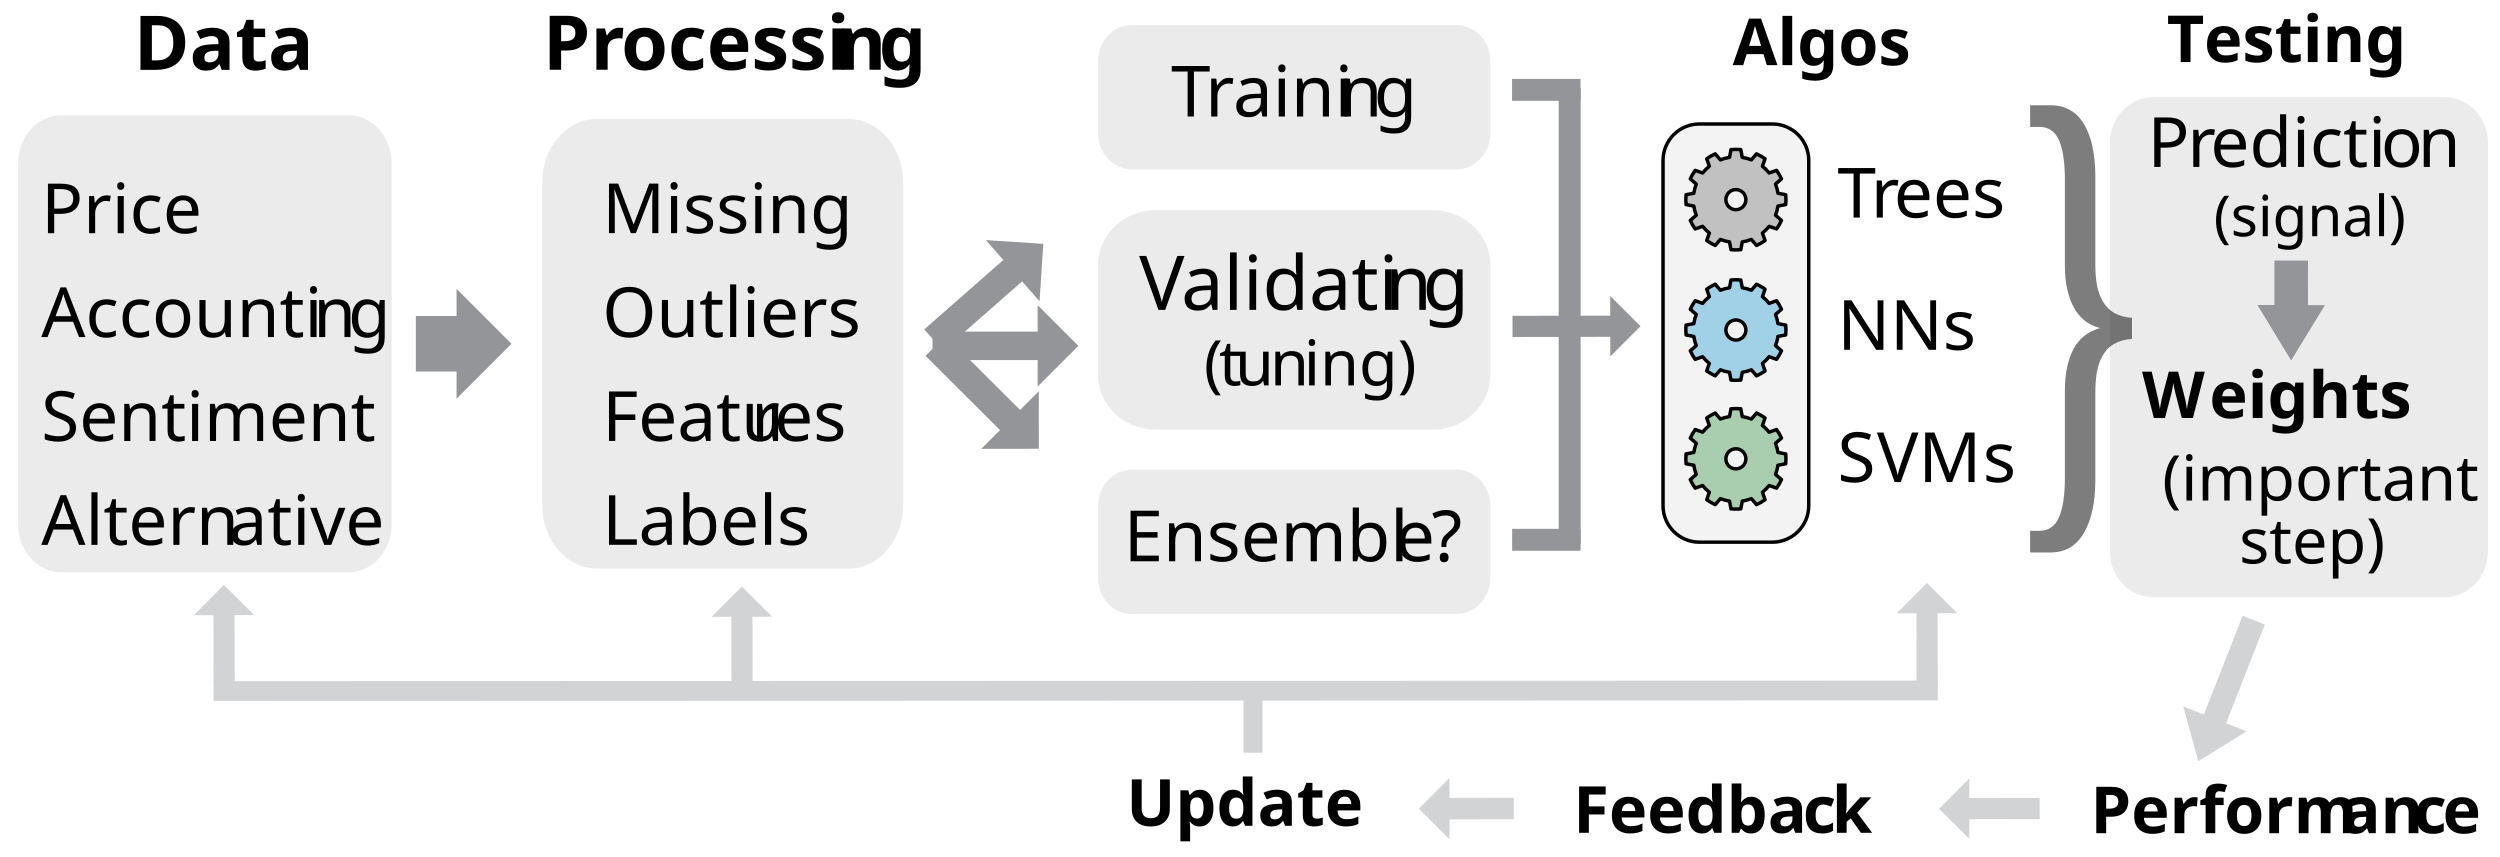
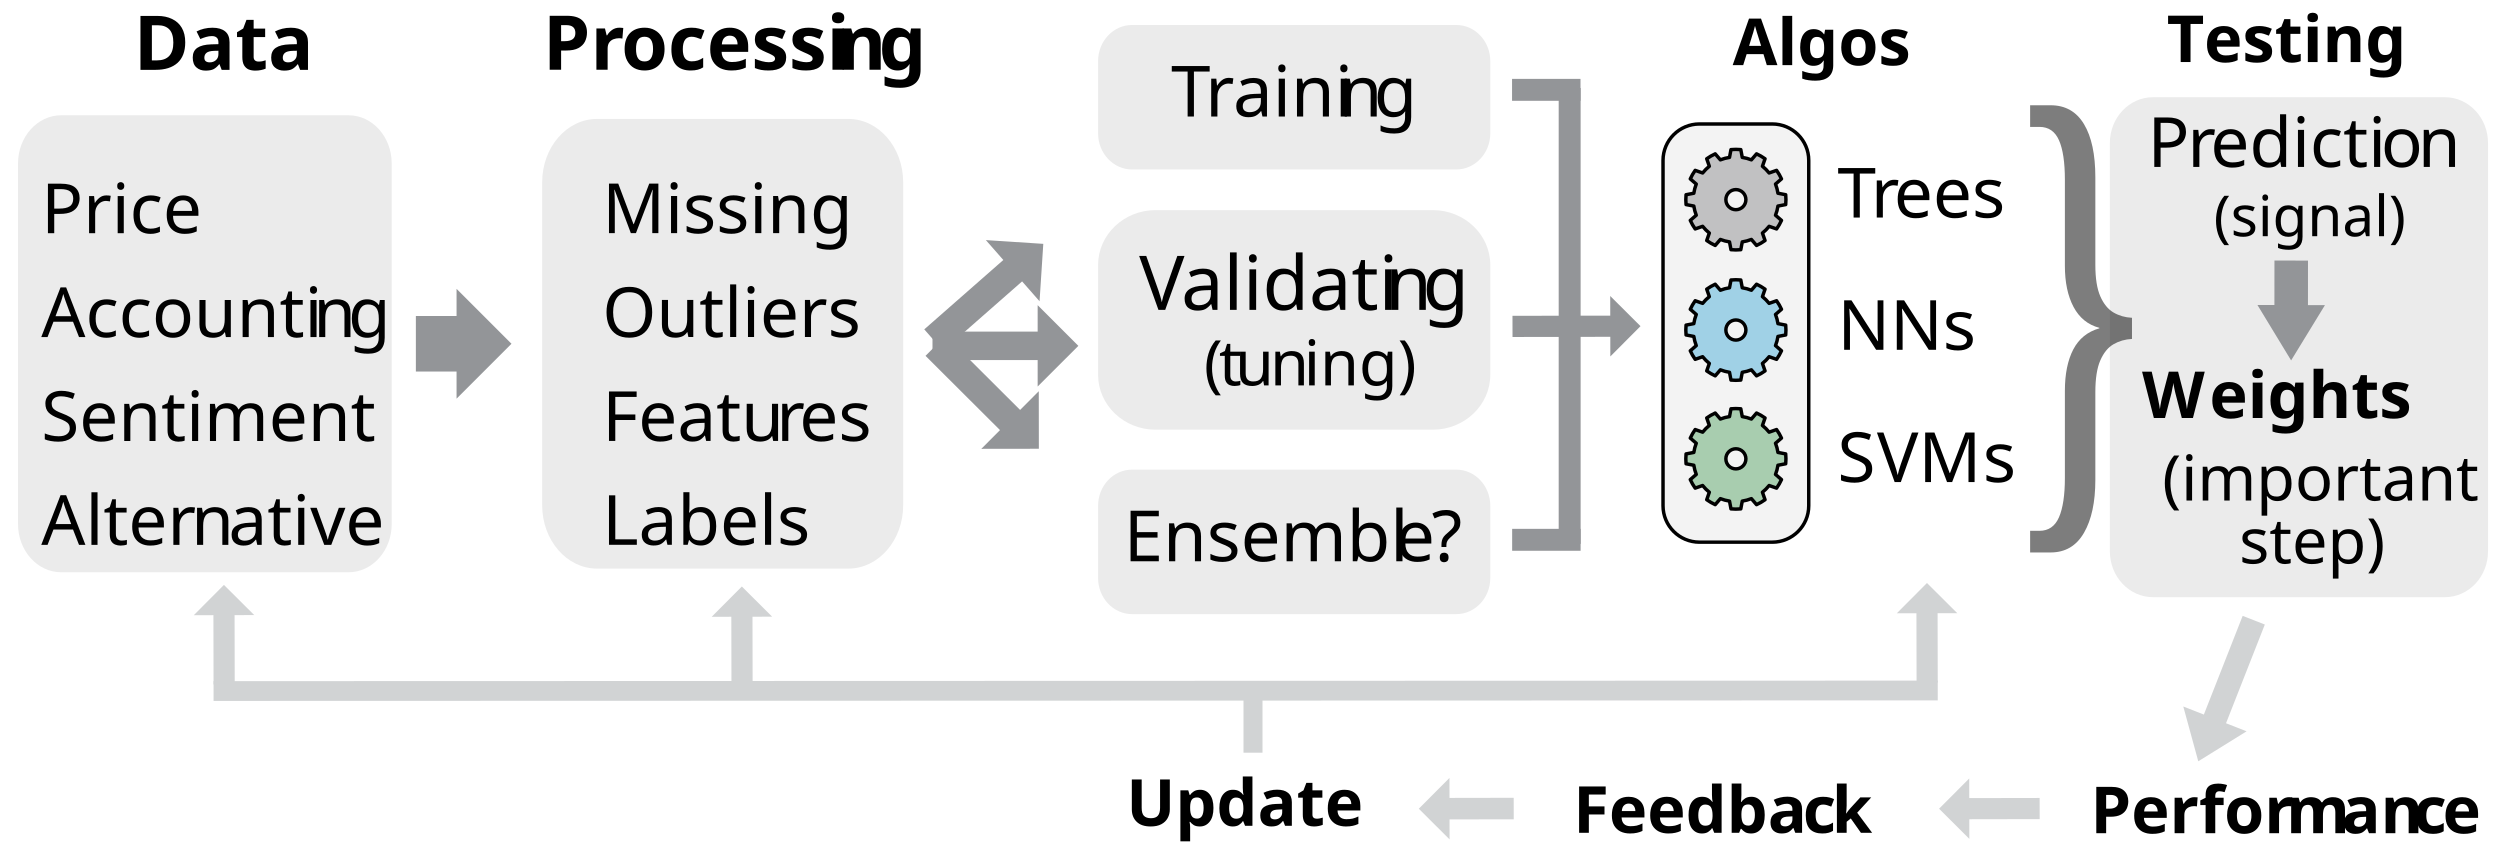
<svg xmlns="http://www.w3.org/2000/svg" width="100%" height="100%" viewBox="0 0 397 136" version="1.1" xml:space="preserve" style="fill-rule:evenodd;clip-rule:evenodd;stroke-linecap:round;stroke-linejoin:round;stroke-miterlimit:10;">
  <g transform="matrix(1,0,0,1,0,-26.8199)">
    <path d="M62.202,52.779C62.202,48.554 59.128,45.124 55.341,45.124L9.721,45.124C5.935,45.124 2.861,48.554 2.861,52.779L2.861,110.041C2.861,114.266 5.935,117.696 9.721,117.696L55.341,117.696C59.128,117.696 62.202,114.266 62.202,110.041L62.202,52.779Z" style="fill:rgb(235,235,235);" />
  </g>
  <g transform="matrix(1,0,0,1,0,-26.8201)">
    <path d="M143.425,55.766C143.425,50.214 139.522,45.706 134.715,45.706L94.808,45.706C90,45.706 86.097,50.214 86.097,55.766L86.097,107.054C86.097,112.606 90,117.114 94.808,117.114L134.715,117.114C139.522,117.114 143.425,112.606 143.425,107.054L143.425,55.766Z" style="fill:rgb(235,235,235);" />
  </g>
  <g transform="matrix(1,0,0,1,0,-25.7322)">
    <path d="M395.099,48.452C395.099,44.432 392.031,41.169 388.251,41.169L341.893,41.169C338.113,41.169 335.045,44.432 335.045,48.452L335.045,113.281C335.045,117.3 338.113,120.563 341.893,120.563L388.251,120.563C392.031,120.563 395.099,117.3 395.099,113.281L395.099,48.452Z" style="fill:rgb(235,235,235);" />
  </g>
  <g transform="matrix(1,0,0,1,0,-34.3986)">
    <path d="M236.659,76.481C236.659,71.67 232.563,67.764 227.52,67.764L183.515,67.764C178.472,67.764 174.376,71.67 174.376,76.481L174.376,93.917C174.376,98.729 178.472,102.635 183.515,102.635L227.52,102.635C232.563,102.635 236.659,98.729 236.659,93.917L236.659,76.481Z" style="fill:rgb(235,235,235);" />
  </g>
  <g transform="matrix(1,0,0,1,0,-105.12)">
    <path d="M236.658,114.824C236.658,111.658 234.24,109.088 231.262,109.088L179.772,109.088C176.793,109.088 174.376,111.658 174.376,114.824L174.376,126.296C174.376,129.461 176.793,132.032 179.772,132.032L231.262,132.032C234.24,132.032 236.658,129.461 236.658,126.296L236.658,114.824Z" style="fill:rgb(235,235,235);" />
  </g>
  <g transform="matrix(1,0,0,1,0,36.1001)">
    <path d="M236.658,44.214C236.658,41.048 234.24,38.478 231.262,38.478L179.771,38.478C176.793,38.478 174.376,41.048 174.376,44.214L174.376,55.686C174.376,58.852 176.793,61.422 179.771,61.422L231.262,61.422C234.24,61.422 236.658,58.852 236.658,55.686L236.658,44.214Z" style="fill:rgb(235,235,235);" />
  </g>
  <g>
-     <text x="180.897px" y="49.203px" style="font-family:'Avenir-Book', 'Avenir';font-size:12px;">V<tspan x="187.569px 193.797px " y="49.203px 49.203px ">al</tspan>idati</text>
-     <text x="219.981px" y="49.203px" style="font-family:'Avenir-Book', 'Avenir';font-size:12px;">n<tspan x="225.903px " y="49.203px ">g</tspan>
-     </text>
-     <text x="191.174px" y="61.203px" style="font-family:'Avenir-Book', 'Avenir';font-size:10px;">(</text>
-     <text x="193.574px" y="61.203px" style="font-family:'Avenir-Book', 'Avenir';font-size:10px;">t</text>
-     <text x="196.124px" y="61.203px" style="font-family:'Avenir-Book', 'Avenir';font-size:10px;">u</text>
-     <text x="201.684px" y="61.203px" style="font-family:'Avenir-Book', 'Avenir';font-size:10px;">n<tspan x="207.044px 209.244px 214.604px 220.514px " y="61.203px 61.203px 61.203px 61.203px ">ing)</tspan>
-     </text>
-   </g>
-   <g>
-     <text x="21.228px" y="11.09px" style="font-family:'Avenir-Black', 'Avenir', sans-serif;font-weight:800;font-size:12px;">Data</text>
-     <text x="6.55px" y="37.03px" style="font-family:'Avenir-Book', 'Avenir';font-size:11px;">Price</text>
-     <text x="6.55px" y="53.53px" style="font-family:'Avenir-Book', 'Avenir';font-size:11px;">Accounti</text>
-     <text x="49.747px" y="53.53px" style="font-family:'Avenir-Book', 'Avenir';font-size:11px;">n<tspan x="55.263px " y="53.53px ">g</tspan>
-     </text>
-     <text x="6.55px" y="70.03px" style="font-family:'Avenir-Book', 'Avenir';font-size:11px;">Sentiment</text>
-     <text x="6.55px" y="86.53px" style="font-family:'Avenir-Book', 'Avenir';font-size:11px;">Altern<tspan x="36.278px " y="86.53px ">a</tspan>tive</text>
-   </g>
-   <g>
-     <text x="86.213px" y="11.069px" style="font-family:'Avenir-Black', 'Avenir', sans-serif;font-weight:800;font-size:12px;">P</text>
-     <text x="93.772px" y="11.069px" style="font-family:'Avenir-Black', 'Avenir', sans-serif;font-weight:800;font-size:12px;">r</text>
-     <text x="98.641px" y="11.069px" style="font-family:'Avenir-Black', 'Avenir', sans-serif;font-weight:800;font-size:12px;">ocessi</text>
-     <text x="132.872px" y="11.069px" style="font-family:'Avenir-Black', 'Avenir', sans-serif;font-weight:800;font-size:12px;">n<tspan x="139.531px " y="11.069px ">g</tspan>
-     </text>
-     <text x="95.645px" y="37.019px" style="font-family:'Avenir-Book', 'Avenir';font-size:11px;">Missing</text>
-     <text x="95.645px" y="53.519px" style="font-family:'Avenir-Book', 'Avenir';font-size:11px;">Outliers</text>
-     <text x="95.645px" y="70.019px" style="font-family:'Avenir-Book', 'Avenir';font-size:11px;">Featu</text>
-   </g>
-   <g>
-     <text x="119.278px" y="70.019px" style="font-family:'Avenir-Book', 'Avenir';font-size:11px;">r</text>
-     <text x="122.932px" y="70.019px" style="font-family:'Avenir-Book', 'Avenir';font-size:11px;">es</text>
-     <text x="95.645px" y="86.519px" style="font-family:'Avenir-Book', 'Avenir';font-size:11px;">Labels</text>
-   </g>
-   <g>
-     <text x="185.969px" y="18.503px" style="font-family:'Avenir-Book', 'Avenir';font-size:11.238px;">T<tspan x="191.386px 195.117px " y="18.503px 18.503px ">ra</tspan>ini</text>
-     <text x="212.593px" y="18.503px" style="font-family:'Avenir-Book', 'Avenir';font-size:11.238px;">n<tspan x="218.141px " y="18.503px ">g</tspan>
-     </text>
-   </g>
-   <g>
-     <text x="178.442px" y="89.124px" style="font-family:'Avenir-Book', 'Avenir';font-size:11.238px;">Ensembl</text>
-     <text x="221.527px" y="89.124px" style="font-family:'Avenir-Book', 'Avenir';font-size:11.238px;">e<tspan x="227.326px " y="89.124px ">?</tspan>
-     </text>
-   </g>
-   <text x="275.148px" y="10.345px" style="font-family:'Avenir-Black', 'Avenir', sans-serif;font-weight:800;font-size:10.302px;">Algos</text>
-   <g>
-     <text x="344.089px" y="9.851px" style="font-family:'Avenir-Black', 'Avenir', sans-serif;font-weight:800;font-size:10.302px;">T</text>
-     <text x="350.009px" y="9.851px" style="font-family:'Avenir-Black', 'Avenir', sans-serif;font-weight:800;font-size:10.302px;">esting</text>
-   </g>
-   <g>
-     <text x="331.971px" y="132.31px" style="font-family:'Avenir-Black', 'Avenir', sans-serif;font-weight:800;font-size:10.302px;">Perform<tspan x="371.819px " y="132.31px ">a</tspan>n</text>
-     <text x="383.264px" y="132.31px" style="font-family:'Avenir-Black', 'Avenir', sans-serif;font-weight:800;font-size:10.302px;">c<tspan x="387.879px " y="132.31px ">e</tspan>
-     </text>
-   </g>
-   <g>
-     <text x="249.84px" y="132.248px" style="font-family:'Avenir-Black', 'Avenir', sans-serif;font-weight:800;font-size:10.302px;">Feedba</text>
-     <text x="286.288px" y="132.248px" style="font-family:'Avenir-Black', 'Avenir', sans-serif;font-weight:800;font-size:10.302px;">c<tspan x="290.904px " y="132.248px ">k</tspan>
-     </text>
-   </g>
-   <text x="178.86px" y="131.135px" style="font-family:'Avenir-Black', 'Avenir', sans-serif;font-weight:800;font-size:10.302px;">Update</text>
-   <g>
-     <text x="291.789px" y="34.547px" style="font-family:'Avenir-Book', 'Avenir';font-size:11px;">T</text>
-     <text x="297.091px" y="34.547px" style="font-family:'Avenir-Book', 'Avenir';font-size:11px;">r</text>
-     <text x="300.745px" y="34.547px" style="font-family:'Avenir-Book', 'Avenir';font-size:11px;">ees</text>
-     <text x="291.789px" y="55.547px" style="font-family:'Avenir-Book', 'Avenir';font-size:11px;">NNs</text>
-     <text x="291.789px" y="76.547px" style="font-family:'Avenir-Book', 'Avenir';font-size:11px;">S<tspan x="298.056px 304.929px " y="76.547px 76.547px ">VM</tspan>
-     </text>
-     <text x="314.87px" y="76.547px" style="font-family:'Avenir-Book', 'Avenir';font-size:11px;">s</text>
-     <g transform="matrix(0.616606,0,0,1,122.654,0)">
-       <text x="319.917px" y="77.496px" style="font-family:'HiraMinPro-W3', 'Hiragino Mincho Pro', serif;font-weight:300;font-size:79.982px;fill-opacity:0.51;">}</text>
-     </g>
-     <text x="340.16px" y="66.382px" style="font-family:'Avenir-Black', 'Avenir', sans-serif;font-weight:800;font-size:10.302px;">W<tspan x="350.849px 357.149px 360.215px 367.092px 373.392px 377.972px " y="66.382px 66.382px 66.382px 66.382px 66.382px 66.382px ">eights</tspan>
-     </text>
-   </g>
-   <g>
-     <text x="341.04px" y="26.51px" style="font-family:'Avenir-Book', 'Avenir';font-size:11px;">P</text>
-     <text x="347.354px" y="26.51px" style="font-family:'Avenir-Book', 'Avenir';font-size:11px;">r</text>
-     <text x="351.008px" y="26.51px" style="font-family:'Avenir-Book', 'Avenir';font-size:11px;">edicti</text>
-     <text x="378.079px" y="26.51px" style="font-family:'Avenir-Book', 'Avenir';font-size:11px;">o<tspan x="383.952px " y="26.51px ">n</tspan>
-     </text>
-     <text x="351.545px" y="37.51px" style="font-family:'Avenir-Book', 'Avenir';font-size:9px;">(signal)</text>
-   </g>
-   <g>
-     <text x="343.369px" y="79.48px" style="font-family:'Avenir-Book', 'Avenir';font-size:10px;">(important</text>
-     <text x="355.579px" y="89.48px" style="font-family:'Avenir-Book', 'Avenir';font-size:10px;">step)</text>
+     <g>
+       <g transform="matrix(1,0,0,1,180.897,49.203)">
+         <text x="0px" y="0px" style="font-family:'Avenir-Book', 'Avenir';font-size:12px;">V</text>
+       </g>
+       <g transform="matrix(1,0,0,1,187.569,49.203)">
+         <text x="0px" y="0px" style="font-family:'Avenir-Book', 'Avenir';font-size:12px;">alidati</text>
+       </g>
+     </g>
+     <g>
+       <g transform="matrix(1,0,0,1,219.981,49.203)">
+         <text x="0px" y="0px" style="font-family:'Avenir-Book', 'Avenir';font-size:12px;">n</text>
+       </g>
+       <g transform="matrix(1,0,0,1,225.903,49.203)">
+         <text x="0px" y="0px" style="font-family:'Avenir-Book', 'Avenir';font-size:12px;">g</text>
+       </g>
+     </g>
+     <g transform="matrix(1,0,0,1,191.174,61.203)">
+       <text x="0px" y="0px" style="font-family:'Avenir-Book', 'Avenir';font-size:10px;">(</text>
+     </g>
+     <g transform="matrix(1,0,0,1,193.574,61.203)">
+       <text x="0px" y="0px" style="font-family:'Avenir-Book', 'Avenir';font-size:10px;">t</text>
+     </g>
+     <g transform="matrix(1,0,0,1,196.124,61.203)">
+       <text x="0px" y="0px" style="font-family:'Avenir-Book', 'Avenir';font-size:10px;">u</text>
+     </g>
+     <g>
+       <g transform="matrix(1,0,0,1,201.684,61.203)">
+         <text x="0px" y="0px" style="font-family:'Avenir-Book', 'Avenir';font-size:10px;">n</text>
+       </g>
+       <g transform="matrix(1,0,0,1,207.044,61.203)">
+         <text x="0px" y="0px" style="font-family:'Avenir-Book', 'Avenir';font-size:10px;">ing)</text>
+       </g>
+     </g>
+   </g>
+   <g>
+     <g transform="matrix(1,0,0,1,21.228,11.09)">
+       <text x="0px" y="0px" style="font-family:'Avenir-Black', 'Avenir', sans-serif;font-weight:800;font-size:12px;">Data</text>
+     </g>
+     <g transform="matrix(1,0,0,1,6.55,37.03)">
+       <text x="0px" y="0px" style="font-family:'Avenir-Book', 'Avenir';font-size:11px;">Price</text>
+     </g>
+     <g transform="matrix(1,0,0,1,6.55,53.53)">
+       <text x="0px" y="0px" style="font-family:'Avenir-Book', 'Avenir';font-size:11px;">Accounti</text>
+     </g>
+     <g>
+       <g transform="matrix(1,0,0,1,49.747,53.53)">
+         <text x="0px" y="0px" style="font-family:'Avenir-Book', 'Avenir';font-size:11px;">n</text>
+       </g>
+       <g transform="matrix(1,0,0,1,55.263,53.53)">
+         <text x="0px" y="0px" style="font-family:'Avenir-Book', 'Avenir';font-size:11px;">g</text>
+       </g>
+     </g>
+     <g transform="matrix(1,0,0,1,6.55,70.03)">
+       <text x="0px" y="0px" style="font-family:'Avenir-Book', 'Avenir';font-size:11px;">Sentiment</text>
+     </g>
+     <g>
+       <g transform="matrix(1,0,0,1,6.55,86.53)">
+         <text x="0px" y="0px" style="font-family:'Avenir-Book', 'Avenir';font-size:11px;">Alter<tspan x="23.804px " y="0px ">n</tspan>
+         </text>
+       </g>
+       <g transform="matrix(1,0,0,1,36.278,86.53)">
+         <text x="0px" y="0px" style="font-family:'Avenir-Book', 'Avenir';font-size:11px;">ative</text>
+       </g>
+     </g>
+   </g>
+   <g>
+     <g transform="matrix(1,0,0,1,86.213,11.069)">
+       <text x="0px" y="0px" style="font-family:'Avenir-Black', 'Avenir', sans-serif;font-weight:800;font-size:12px;">P</text>
+     </g>
+     <g transform="matrix(1,0,0,1,93.772,11.069)">
+       <text x="0px" y="0px" style="font-family:'Avenir-Black', 'Avenir', sans-serif;font-weight:800;font-size:12px;">r</text>
+     </g>
+     <g transform="matrix(1,0,0,1,98.641,11.069)">
+       <text x="0px" y="0px" style="font-family:'Avenir-Black', 'Avenir', sans-serif;font-weight:800;font-size:12px;">ocessi</text>
+     </g>
+     <g>
+       <g transform="matrix(1,0,0,1,132.872,11.069)">
+         <text x="0px" y="0px" style="font-family:'Avenir-Black', 'Avenir', sans-serif;font-weight:800;font-size:12px;">n</text>
+       </g>
+       <g transform="matrix(1,0,0,1,139.531,11.069)">
+         <text x="0px" y="0px" style="font-family:'Avenir-Black', 'Avenir', sans-serif;font-weight:800;font-size:12px;">g</text>
+       </g>
+     </g>
+     <g transform="matrix(1,0,0,1,95.645,37.019)">
+       <text x="0px" y="0px" style="font-family:'Avenir-Book', 'Avenir';font-size:11px;">Missing</text>
+     </g>
+     <g transform="matrix(1,0,0,1,95.645,53.519)">
+       <text x="0px" y="0px" style="font-family:'Avenir-Book', 'Avenir';font-size:11px;">Outliers</text>
+     </g>
+     <g transform="matrix(1,0,0,1,95.645,70.019)">
+       <text x="0px" y="0px" style="font-family:'Avenir-Book', 'Avenir';font-size:11px;">Featu</text>
+     </g>
+   </g>
+   <g>
+     <g transform="matrix(1,0,0,1,123.278,70.019)">
+       <text x="0px" y="0px" style="font-family:'Avenir-Book', 'Avenir';font-size:11px;">r</text>
+     </g>
+     <g transform="matrix(1,0,0,1,126.932,70.019)">
+       <text x="0px" y="0px" style="font-family:'Avenir-Book', 'Avenir';font-size:11px;">es</text>
+     </g>
+     <g transform="matrix(1,0,0,1,95.645,86.519)">
+       <text x="0px" y="0px" style="font-family:'Avenir-Book', 'Avenir';font-size:11px;">Labels</text>
+     </g>
+   </g>
+   <g>
+     <g>
+       <g transform="matrix(1,0,0,1,185.969,18.503)">
+         <text x="0px" y="0px" style="font-family:'Avenir-Book', 'Avenir';font-size:11.238px;">T</text>
+       </g>
+       <g transform="matrix(1,0,0,1,191.386,18.503)">
+         <text x="0px" y="0px" style="font-family:'Avenir-Book', 'Avenir';font-size:11.238px;">raini</text>
+       </g>
+     </g>
+     <g>
+       <g transform="matrix(1,0,0,1,212.593,18.503)">
+         <text x="0px" y="0px" style="font-family:'Avenir-Book', 'Avenir';font-size:11.238px;">n</text>
+       </g>
+       <g transform="matrix(1,0,0,1,218.141,18.503)">
+         <text x="0px" y="0px" style="font-family:'Avenir-Book', 'Avenir';font-size:11.238px;">g</text>
+       </g>
+     </g>
+   </g>
+   <g>
+     <g transform="matrix(1,0,0,1,178.442,89.124)">
+       <text x="0px" y="0px" style="font-family:'Avenir-Book', 'Avenir';font-size:11.238px;">Ensembl</text>
+     </g>
+     <g>
+       <g transform="matrix(1,0,0,1,221.527,89.124)">
+         <text x="0px" y="0px" style="font-family:'Avenir-Book', 'Avenir';font-size:11.238px;">e</text>
+       </g>
+       <g transform="matrix(1,0,0,1,227.326,89.124)">
+         <text x="0px" y="0px" style="font-family:'Avenir-Book', 'Avenir';font-size:11.238px;">?</text>
+       </g>
+     </g>
+   </g>
+   <g transform="matrix(1,0,0,1,275.148,10.345)">
+     <text x="0px" y="0px" style="font-family:'Avenir-Black', 'Avenir', sans-serif;font-weight:800;font-size:10.302px;">Algos</text>
+   </g>
+   <g>
+     <g transform="matrix(1,0,0,1,344.089,9.851)">
+       <text x="0px" y="0px" style="font-family:'Avenir-Black', 'Avenir', sans-serif;font-weight:800;font-size:10.302px;">T</text>
+     </g>
+     <g transform="matrix(1,0,0,1,350.009,9.851)">
+       <text x="0px" y="0px" style="font-family:'Avenir-Black', 'Avenir', sans-serif;font-weight:800;font-size:10.302px;">esting</text>
+     </g>
+   </g>
+   <g>
+     <g>
+       <g transform="matrix(1,0,0,1,331.971,132.31)">
+         <text x="0px" y="0px" style="font-family:'Avenir-Black', 'Avenir', sans-serif;font-weight:800;font-size:10.302px;">Perfor<tspan x="31.071px " y="0px ">m</tspan>
+         </text>
+       </g>
+       <g transform="matrix(1,0,0,1,371.819,132.31)">
+         <text x="0px" y="0px" style="font-family:'Avenir-Black', 'Avenir', sans-serif;font-weight:800;font-size:10.302px;">an</text>
+       </g>
+     </g>
+     <g>
+       <g transform="matrix(1,0,0,1,383.264,132.31)">
+         <text x="0px" y="0px" style="font-family:'Avenir-Black', 'Avenir', sans-serif;font-weight:800;font-size:10.302px;">c</text>
+       </g>
+       <g transform="matrix(1,0,0,1,387.879,132.31)">
+         <text x="0px" y="0px" style="font-family:'Avenir-Black', 'Avenir', sans-serif;font-weight:800;font-size:10.302px;">e</text>
+       </g>
+     </g>
+   </g>
+   <g>
+     <g transform="matrix(1,0,0,1,249.84,132.248)">
+       <text x="0px" y="0px" style="font-family:'Avenir-Black', 'Avenir', sans-serif;font-weight:800;font-size:10.302px;">Feedba</text>
+     </g>
+     <g>
+       <g transform="matrix(1,0,0,1,286.288,132.248)">
+         <text x="0px" y="0px" style="font-family:'Avenir-Black', 'Avenir', sans-serif;font-weight:800;font-size:10.302px;">c</text>
+       </g>
+       <g transform="matrix(1,0,0,1,290.904,132.248)">
+         <text x="0px" y="0px" style="font-family:'Avenir-Black', 'Avenir', sans-serif;font-weight:800;font-size:10.302px;">k</text>
+       </g>
+     </g>
+   </g>
+   <g transform="matrix(1,0,0,1,178.86,131.135)">
+     <text x="0px" y="0px" style="font-family:'Avenir-Black', 'Avenir', sans-serif;font-weight:800;font-size:10.302px;">Update</text>
+   </g>
+   <g>
+     <g transform="matrix(1,0,0,1,291.789,34.547)">
+       <text x="0px" y="0px" style="font-family:'Avenir-Book', 'Avenir';font-size:11px;">T</text>
+     </g>
+     <g transform="matrix(1,0,0,1,297.091,34.547)">
+       <text x="0px" y="0px" style="font-family:'Avenir-Book', 'Avenir';font-size:11px;">r</text>
+     </g>
+     <g transform="matrix(1,0,0,1,300.745,34.547)">
+       <text x="0px" y="0px" style="font-family:'Avenir-Book', 'Avenir';font-size:11px;">ees</text>
+     </g>
+     <g transform="matrix(1,0,0,1,291.789,55.547)">
+       <text x="0px" y="0px" style="font-family:'Avenir-Book', 'Avenir';font-size:11px;">NNs</text>
+     </g>
+     <g>
+       <g transform="matrix(1,0,0,1,291.789,76.547)">
+         <text x="0px" y="0px" style="font-family:'Avenir-Book', 'Avenir';font-size:11px;">S</text>
+       </g>
+       <g transform="matrix(1,0,0,1,298.056,76.547)">
+         <text x="0px" y="0px" style="font-family:'Avenir-Book', 'Avenir';font-size:11px;">VM</text>
+       </g>
+     </g>
+     <g transform="matrix(1,0,0,1,314.87,76.547)">
+       <text x="0px" y="0px" style="font-family:'Avenir-Book', 'Avenir';font-size:11px;">s</text>
+     </g>
+     <g transform="matrix(0.616606,0,0,1,319.917,77.496)">
+       <text x="0px" y="0px" style="font-family:'HiraMinPro-W3', 'Hiragino Mincho Pro', serif;font-weight:300;font-size:79.982px;fill-opacity:0.51;">}</text>
+     </g>
+     <g>
+       <g transform="matrix(1,0,0,1,340.16,66.382)">
+         <text x="0px" y="0px" style="font-family:'Avenir-Black', 'Avenir', sans-serif;font-weight:800;font-size:10.302px;">W</text>
+       </g>
+       <g transform="matrix(1,0,0,1,350.849,66.382)">
+         <text x="0px" y="0px" style="font-family:'Avenir-Black', 'Avenir', sans-serif;font-weight:800;font-size:10.302px;">eights</text>
+       </g>
+     </g>
+   </g>
+   <g>
+     <g transform="matrix(1,0,0,1,341.04,26.51)">
+       <text x="0px" y="0px" style="font-family:'Avenir-Book', 'Avenir';font-size:11px;">P</text>
+     </g>
+     <g transform="matrix(1,0,0,1,347.354,26.51)">
+       <text x="0px" y="0px" style="font-family:'Avenir-Book', 'Avenir';font-size:11px;">r</text>
+     </g>
+     <g transform="matrix(1,0,0,1,351.008,26.51)">
+       <text x="0px" y="0px" style="font-family:'Avenir-Book', 'Avenir';font-size:11px;">edicti</text>
+     </g>
+     <g>
+       <g transform="matrix(1,0,0,1,378.079,26.51)">
+         <text x="0px" y="0px" style="font-family:'Avenir-Book', 'Avenir';font-size:11px;">o</text>
+       </g>
+       <g transform="matrix(1,0,0,1,383.952,26.51)">
+         <text x="0px" y="0px" style="font-family:'Avenir-Book', 'Avenir';font-size:11px;">n</text>
+       </g>
+     </g>
+     <g transform="matrix(1,0,0,1,351.545,37.51)">
+       <text x="0px" y="0px" style="font-family:'Avenir-Book', 'Avenir';font-size:9px;">(signal)</text>
+     </g>
+   </g>
+   <g>
+     <g transform="matrix(1,0,0,1,343.369,79.48)">
+       <text x="0px" y="0px" style="font-family:'Avenir-Book', 'Avenir';font-size:10px;">(important</text>
+     </g>
+     <g transform="matrix(1,0,0,1,355.579,89.48)">
+       <text x="0px" y="0px" style="font-family:'Avenir-Book', 'Avenir';font-size:10px;">step)</text>
+     </g>
  </g>
  <g transform="matrix(1,0,0,1,0,-30.2157)">
    <path d="M287.228,55.689C287.228,52.496 284.636,49.904 281.443,49.904L269.873,49.904C266.68,49.904 264.088,52.496 264.088,55.689L264.088,110.527C264.088,113.72 266.68,116.312 269.873,116.312L281.443,116.312C284.636,116.312 287.228,113.72 287.228,110.527L287.228,55.689Z" style="fill:rgb(243,243,243);stroke:black;stroke-width:0.55px;" />
  </g>
  <g transform="matrix(1,0,0,1,0,-72.5926)">
    <path d="M276.437,96.35C275.919,96.299 275.397,96.299 274.879,96.35L274.645,97.587C274.148,97.662 273.662,97.793 273.195,97.976L272.377,97.024C271.902,97.239 271.451,97.501 271.028,97.806L271.44,98.994C271.048,99.309 270.692,99.667 270.379,100.06L269.196,99.646C268.893,100.07 268.632,100.525 268.417,101.001L269.365,101.823C269.183,102.292 269.053,102.781 268.978,103.279L267.747,103.514C267.695,104.035 267.695,104.559 267.747,105.079L268.978,105.315C269.053,105.813 269.183,106.301 269.365,106.77L268.417,107.592C268.632,108.068 268.893,108.523 269.196,108.947L270.379,108.533C270.692,108.927 271.048,109.284 271.44,109.599L271.028,110.787C271.451,111.092 271.902,111.354 272.377,111.57L273.195,110.617C273.662,110.8 274.148,110.931 274.645,111.007L274.879,112.243C275.397,112.294 275.919,112.294 276.437,112.243L276.671,111.007C277.168,110.931 277.654,110.8 278.121,110.617L278.939,111.57C279.413,111.354 279.865,111.092 280.288,110.787L279.876,109.599C280.268,109.284 280.623,108.927 280.937,108.533L282.12,108.947C282.423,108.523 282.684,108.068 282.899,107.592L281.95,106.77C282.133,106.301 282.263,105.813 282.338,105.315L283.569,105.079C283.62,104.559 283.62,104.035 283.569,103.514L282.338,103.279C282.263,102.781 282.133,102.292 281.95,101.823L282.899,101.001C282.684,100.525 282.423,100.07 282.12,99.646L280.937,100.06C280.623,99.667 280.268,99.309 279.876,98.994L280.288,97.806C279.865,97.501 279.413,97.239 278.939,97.024L278.121,97.976C277.654,97.793 277.168,97.662 276.671,97.587L276.437,96.35ZM275.658,102.7C276.535,102.7 277.248,103.416 277.248,104.297C277.248,105.178 276.535,105.894 275.658,105.894C274.78,105.894 274.068,105.178 274.068,104.297C274.068,103.416 274.78,102.7 275.658,102.7Z" style="fill:rgb(193,193,194);stroke:black;stroke-width:0.55px;" />
  </g>
  <g transform="matrix(1,0,0,1,0,-31.1809)">
    <path d="M276.437,75.644C275.919,75.593 275.397,75.593 274.879,75.644L274.645,76.88C274.148,76.956 273.662,77.086 273.195,77.27L272.377,76.317C271.902,76.533 271.451,76.795 271.028,77.1L271.44,78.288C271.048,78.603 270.692,78.96 270.379,79.354L269.196,78.939C268.893,79.365 268.632,79.819 268.417,80.295L269.365,81.117C269.183,81.586 269.053,82.074 268.978,82.573L267.747,82.808C267.695,83.328 267.695,83.853 267.747,84.373L268.978,84.608C269.053,85.107 269.183,85.595 269.365,86.064L268.417,86.886C268.632,87.362 268.893,87.816 269.196,88.242L270.379,87.827C270.692,88.221 271.048,88.578 271.44,88.893L271.028,90.081C271.451,90.386 271.902,90.648 272.377,90.864L273.195,89.911C273.662,90.094 274.148,90.225 274.645,90.301L274.879,91.537C275.397,91.588 275.919,91.588 276.437,91.537L276.671,90.301C277.168,90.225 277.654,90.094 278.121,89.911L278.939,90.864C279.413,90.648 279.865,90.386 280.288,90.081L279.876,88.893C280.268,88.578 280.623,88.221 280.937,87.827L282.12,88.242C282.423,87.816 282.684,87.362 282.899,86.886L281.95,86.064C282.133,85.595 282.263,85.107 282.338,84.608L283.569,84.373C283.62,83.853 283.62,83.328 283.569,82.808L282.338,82.573C282.263,82.074 282.133,81.586 281.95,81.117L282.899,80.295C282.684,79.819 282.423,79.365 282.12,78.939L280.937,79.354C280.623,78.96 280.268,78.603 279.876,78.288L280.288,77.1C279.865,76.795 279.413,76.533 278.939,76.317L278.121,77.27C277.654,77.086 277.168,76.956 276.671,76.88L276.437,75.644ZM275.658,81.994C276.535,81.994 277.248,82.709 277.248,83.59C277.248,84.472 276.535,85.187 275.658,85.187C274.78,85.187 274.068,84.472 274.068,83.59C274.068,82.709 274.78,81.994 275.658,81.994Z" style="fill:rgb(160,209,230);stroke:black;stroke-width:0.55px;" />
  </g>
  <g transform="matrix(1,0,0,1,0,9.7271)">
    <path d="M276.437,55.19C275.919,55.139 275.397,55.139 274.879,55.19L274.645,56.426C274.148,56.502 273.662,56.632 273.195,56.816L272.377,55.863C271.902,56.079 271.451,56.341 271.028,56.646L271.44,57.834C271.048,58.149 270.692,58.506 270.379,58.9L269.196,58.485C268.893,58.911 268.632,59.365 268.417,59.841L269.365,60.663C269.183,61.132 269.053,61.62 268.978,62.119L267.747,62.354C267.695,62.874 267.695,63.399 267.747,63.919L268.978,64.154C269.053,64.653 269.183,65.141 269.365,65.61L268.417,66.432C268.632,66.908 268.893,67.362 269.196,67.787L270.379,67.373C270.692,67.767 271.048,68.124 271.44,68.439L271.028,69.627C271.451,69.932 271.902,70.194 272.377,70.41L273.195,69.457C273.662,69.64 274.148,69.771 274.645,69.847L274.879,71.083C275.397,71.134 275.919,71.134 276.437,71.083L276.671,69.847C277.168,69.771 277.654,69.64 278.121,69.457L278.939,70.41C279.413,70.194 279.865,69.932 280.288,69.627L279.876,68.439C280.268,68.124 280.623,67.767 280.937,67.373L282.12,67.787C282.423,67.362 282.684,66.908 282.899,66.432L281.95,65.61C282.133,65.141 282.263,64.653 282.338,64.154L283.569,63.919C283.62,63.399 283.62,62.874 283.569,62.354L282.338,62.119C282.263,61.62 282.133,61.132 281.95,60.663L282.899,59.841C282.684,59.365 282.423,58.911 282.12,58.485L280.937,58.9C280.623,58.506 280.268,58.149 279.876,57.834L280.288,56.646C279.865,56.341 279.413,56.079 278.939,55.863L278.121,56.816C277.654,56.632 277.168,56.502 276.671,56.426L276.437,55.19ZM275.658,61.539C276.535,61.539 277.248,62.255 277.248,63.136C277.248,64.018 276.535,64.733 275.658,64.733C274.78,64.733 274.068,64.018 274.068,63.136C274.068,62.255 274.78,61.539 275.658,61.539Z" style="fill:rgb(168,205,175);stroke:black;stroke-width:0.55px;" />
  </g>
  <g transform="matrix(1,0,0,1,0,-26.82)">
    <path d="M66.04,85.824L66.04,76.996L72.501,76.996L72.501,72.688L81.223,81.41L72.501,90.132L72.501,85.824L66.04,85.824Z" style="fill:rgb(147,149,152);" />
  </g>
  <g transform="matrix(1,0,0,1,0,-26.1569)">
    <path d="M148.079,83.34L148.079,78.817L164.78,78.817L164.78,74.617L171.242,81.078L164.78,87.54L164.78,83.34L148.079,83.34Z" style="fill:rgb(147,149,152);" />
  </g>
  <g transform="matrix(1,0,0,1,0,-11.419)">
    <path d="M146.972,67.928L150.166,64.725L161.992,76.517L164.958,73.543L164.971,82.681L155.834,82.694L158.799,79.72L146.972,67.928Z" style="fill:rgb(147,149,152);" />
  </g>
  <g transform="matrix(1,0,0,1,0,-42.1681)">
    <path d="M149.758,97.871L146.774,94.471L159.327,83.454L156.556,80.297L165.675,80.891L165.081,90.01L162.31,86.853L149.758,97.871Z" style="fill:rgb(147,149,152);" />
  </g>
  <g transform="matrix(1,0,0,1,0,-32.3925)">
    <path d="M240.188,85.906L240.181,82.545L255.708,82.516L255.702,79.395L260.512,84.187L255.72,88.998L255.715,85.877L240.188,85.906Z" style="fill:rgb(147,149,152);" />
  </g>
  <g transform="matrix(1,0,0,1,0,120.832)">
    <path d="M323.894,5.884L323.901,9.242L312.726,9.263L312.732,12.382L307.925,7.593L312.714,2.787L312.719,5.905L323.894,5.884Z" style="fill:rgb(209,211,212);" />
  </g>
  <g transform="matrix(1,0,0,1,0,82.6904)">
    <path d="M356.135,15.108L359.655,16.486L353.492,32.161L356.759,33.442L349.086,38.202L346.705,29.501L349.972,30.783L356.135,15.108Z" style="fill:rgb(209,211,212);" />
  </g>
  <g transform="matrix(1,0,0,1,0,120.832)">
    <path d="M240.376,5.857L240.382,9.273L230.187,9.292L230.193,12.465L225.303,7.593L230.175,2.704L230.181,5.876L240.376,5.857Z" style="fill:rgb(209,211,212);" />
  </g>
  <g transform="matrix(1,0,0,1,0,-35.6558)">
    <rect x="247.52" y="49.63" width="3.482" height="72.395" style="fill:rgb(147,149,152);" />
  </g>
  <g transform="matrix(1,0,0,1,0,-107.466)">
    <rect x="240.113" y="119.992" width="10.871" height="3.482" style="fill:rgb(147,149,152);" />
  </g>
  <g transform="matrix(1,0,0,1,0,35.4425)">
    <rect x="240.13" y="48.538" width="10.871" height="3.482" style="fill:rgb(147,149,152);" />
  </g>
  <g transform="matrix(1,0,0,1,0,64.9689)">
    <path d="M307.714,43.412L304.352,43.419L304.33,32.417L301.209,32.423L306.001,27.612L310.813,32.404L307.691,32.41L307.714,43.412Z" style="fill:rgb(209,211,212);" />
  </g>
  <g transform="matrix(1,0,0,1,0,66.0819)">
    <path d="M119.518,42.856L116.156,42.863L116.134,31.86L113.013,31.867L117.805,27.055L122.617,31.847L119.495,31.853L119.518,42.856Z" style="fill:rgb(209,211,212);" />
  </g>
  <g transform="matrix(1,0,0,1,0,65.5739)">
    <path d="M37.274,43.11L33.912,43.117L33.89,32.114L30.769,32.121L35.561,27.309L40.373,32.101L37.251,32.107L37.274,43.11Z" style="fill:rgb(209,211,212);" />
  </g>
  <g transform="matrix(0.000318502,1,1,-0.000318502,144.452,-61.1143)">
    <rect x="169.245" y="-110.592" width="3.14" height="273.8" style="fill:rgb(209,211,212);" />
  </g>
  <g transform="matrix(1,0,0,1,0,-37.3973)">
    <path d="M361.183,78.766L366.51,78.781L366.503,85.849L369.199,85.857L363.83,94.631L358.48,85.827L361.176,85.835L361.183,78.766Z" style="fill:rgb(147,149,152);" />
  </g>
  <g transform="matrix(1,0,0,1,0,92.9884)">
    <rect x="197.467" y="16.473" width="3.019" height="10.066" style="fill:rgb(209,211,212);" />
  </g>
</svg>
